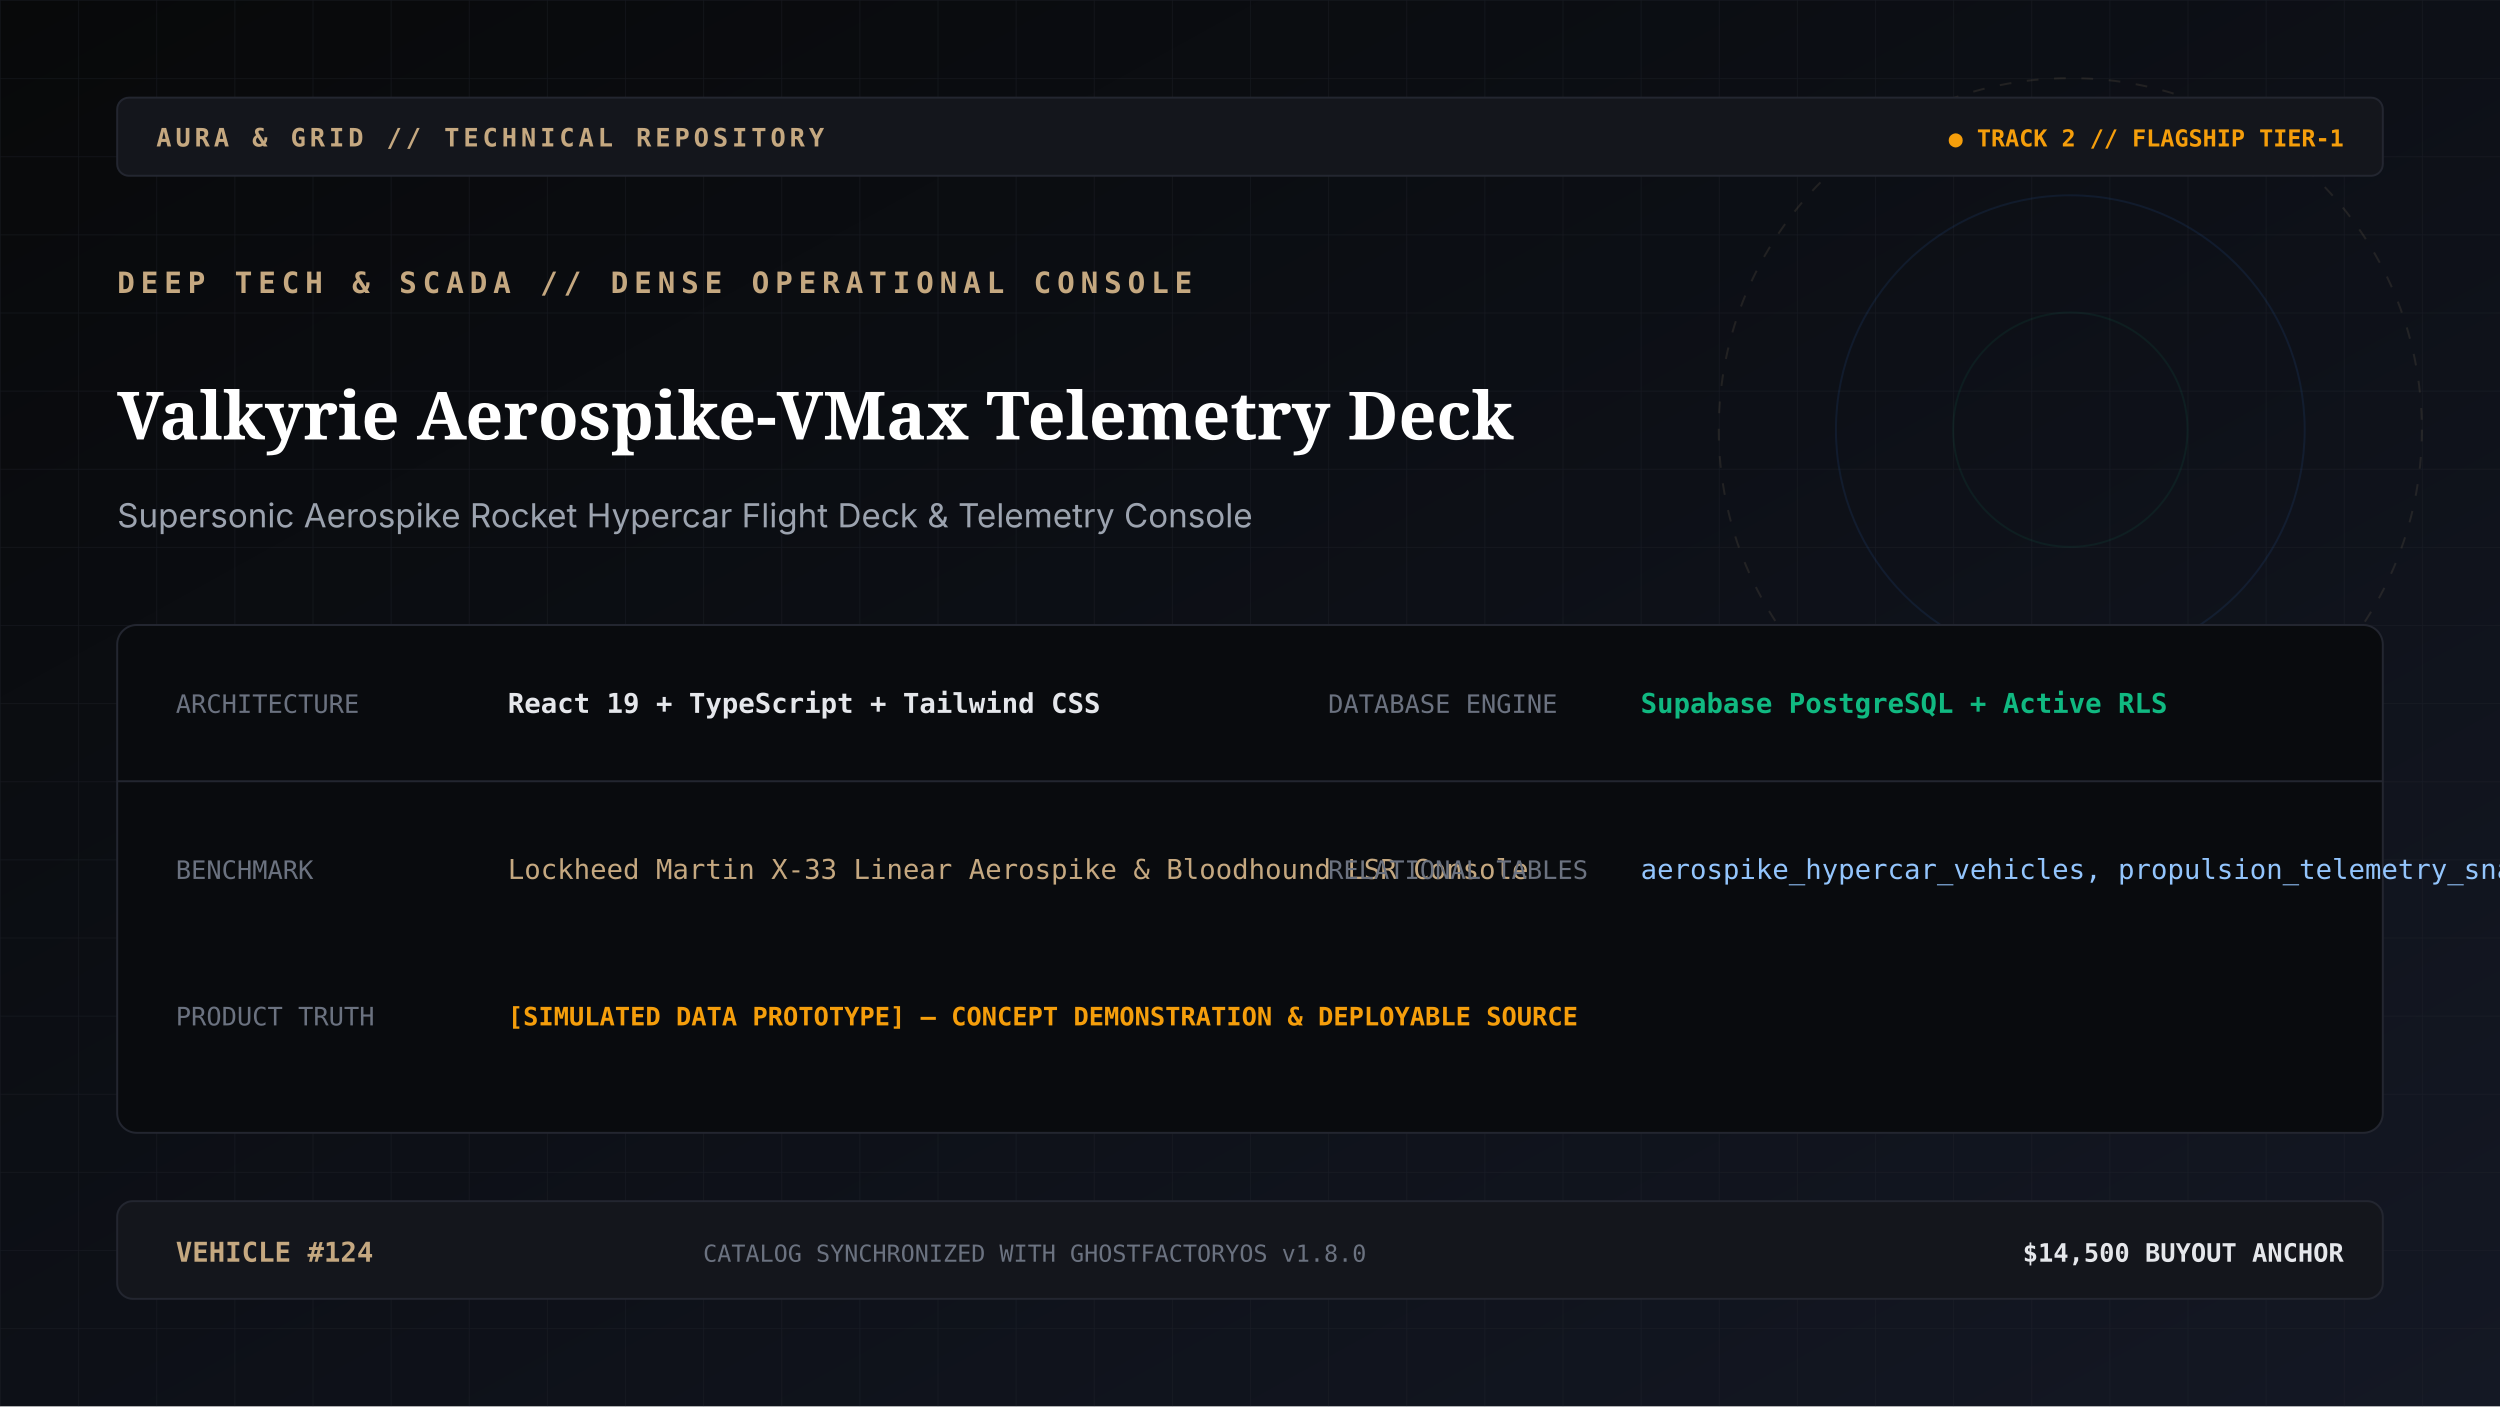
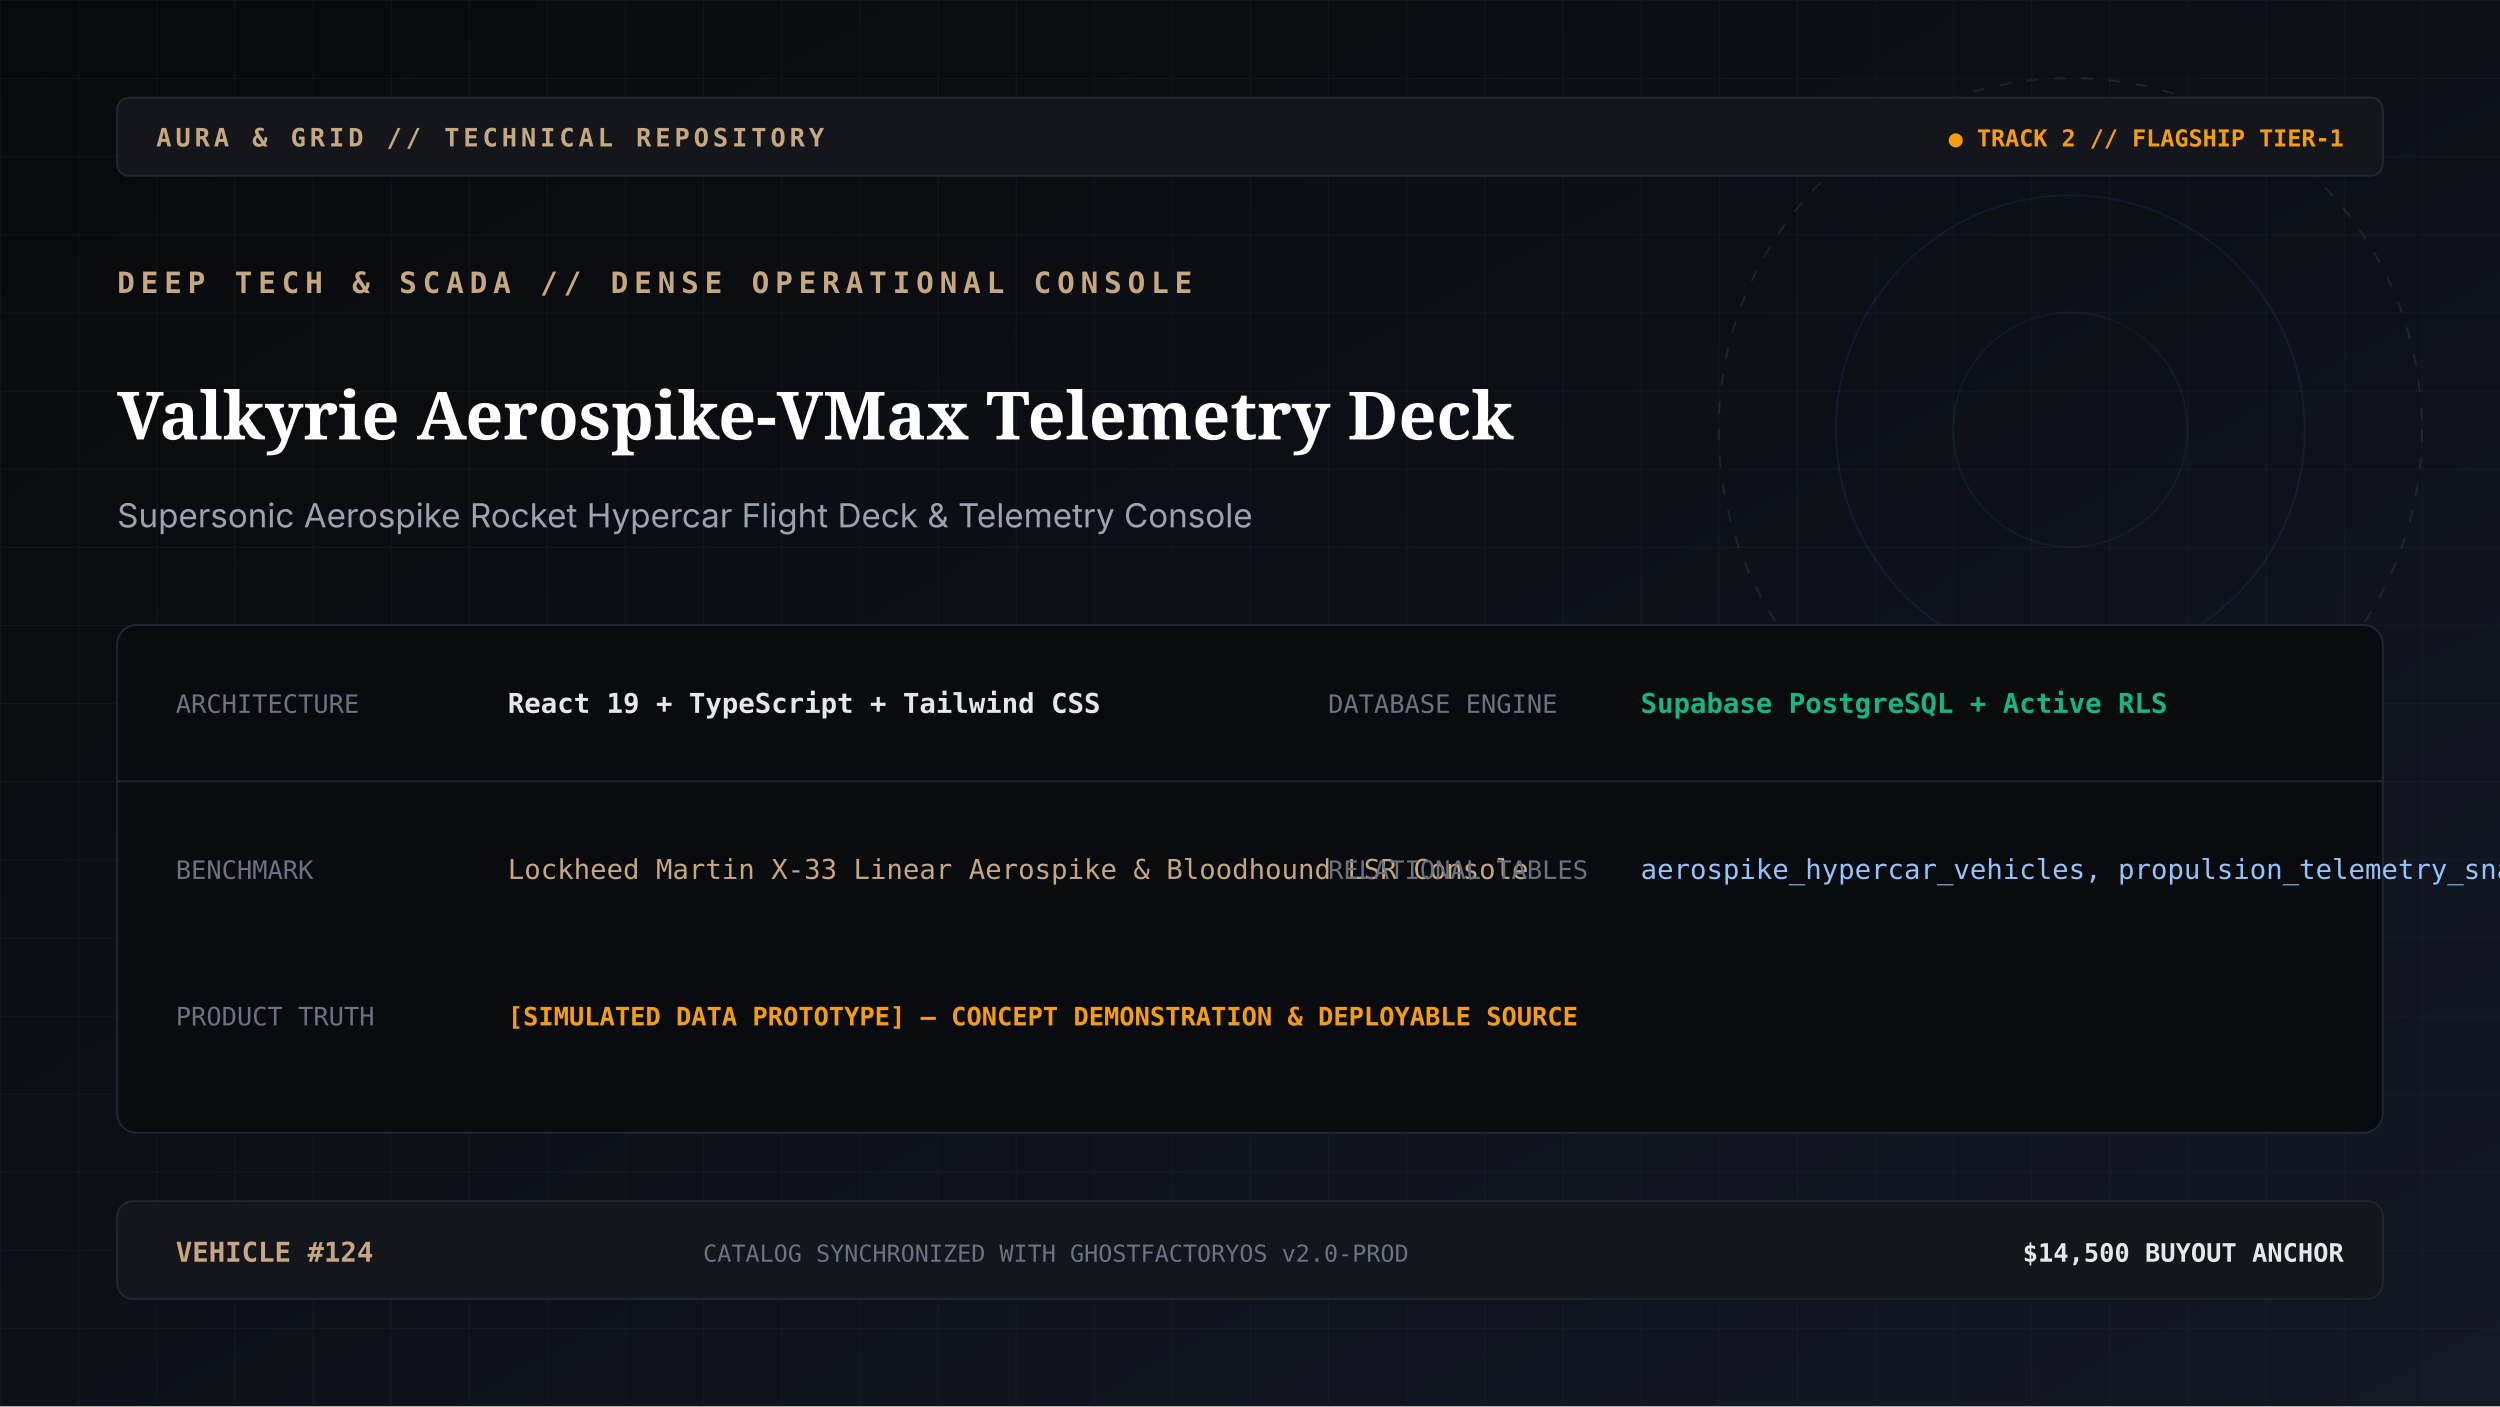
<svg xmlns="http://www.w3.org/2000/svg" width="1280" height="720" viewBox="0 0 1280 720">
  <defs>
    <linearGradient id="bg-124" x1="0%" y1="0%" x2="100%" y2="100%">
      <stop offset="0%" stop-color="#08090A" />
      <stop offset="50%" stop-color="#0D1017" />
      <stop offset="100%" stop-color="#141824" />
    </linearGradient>
    <pattern id="grid-124" width="40" height="40" patternUnits="userSpaceOnUse">
      <path d="M 40 0 L 0 0 0 40" fill="none" stroke="#232630" stroke-width="0.75" stroke-opacity="0.45" />
    </pattern>
  </defs>
  <rect width="1280" height="720" fill="url(#bg-124)" />
  <rect width="1280" height="720" fill="url(#grid-124)" />
  <circle cx="1060" cy="220" r="180" fill="none" stroke="#C5A880" stroke-width="1" stroke-opacity="0.12" stroke-dasharray="6 8" />
  <circle cx="1060" cy="220" r="120" fill="none" stroke="#3B82F6" stroke-width="1" stroke-opacity="0.1" />
  <circle cx="1060" cy="220" r="60" fill="none" stroke="#10B981" stroke-width="1" stroke-opacity="0.08" />
  <rect x="60" y="50" width="1160" height="40" fill="#14161C" rx="6" stroke="#232630" stroke-width="1" />
  <text x="80" y="75" fill="#C5A880" font-family="'JetBrains Mono', monospace" font-size="13" font-weight="600" letter-spacing="2">AURA &amp; GRID // TECHNICAL REPOSITORY</text>
  <text x="1200" y="75" text-anchor="end" fill="#F59E0B" font-family="'JetBrains Mono', monospace" font-size="12" font-weight="bold">● TRACK 2 // FLAGSHIP TIER-1</text>
  <text x="60" y="150" fill="#C5A880" font-family="'JetBrains Mono', monospace" font-size="15" font-weight="bold" letter-spacing="3">DEEP TECH &amp; SCADA // DENSE OPERATIONAL CONSOLE</text>
  <text x="60" y="225" fill="#FFFFFF" font-family="'Playfair Display', Georgia, serif" font-size="34" font-weight="bold">Valkyrie Aerospike-VMax Telemetry Deck</text>
  <text x="60" y="270" fill="#9CA3AF" font-family="'Inter', sans-serif" font-size="17">Supersonic Aerospike Rocket Hypercar Flight Deck &amp; Telemetry Console</text>
  <rect x="60" y="320" width="1160" height="260" fill="#090B0E" rx="10" stroke="#232630" stroke-width="1" />
  <line x1="60" y1="400" x2="1220" y2="400" stroke="#232630" stroke-width="1" />
  <text x="90" y="365" fill="#6B7280" font-family="'JetBrains Mono', monospace" font-size="13">ARCHITECTURE</text>
  <text x="260" y="365" fill="#E5E7EB" font-family="'JetBrains Mono', monospace" font-size="14" font-weight="bold">React 19 + TypeScript + Tailwind CSS</text>
  <text x="680" y="365" fill="#6B7280" font-family="'JetBrains Mono', monospace" font-size="13">DATABASE ENGINE</text>
  <text x="840" y="365" fill="#10B981" font-family="'JetBrains Mono', monospace" font-size="14" font-weight="bold">Supabase PostgreSQL + Active RLS</text>
  <text x="90" y="450" fill="#6B7280" font-family="'JetBrains Mono', monospace" font-size="13">BENCHMARK</text>
  <text x="260" y="450" fill="#C5A880" font-family="'JetBrains Mono', monospace" font-size="14">Lockheed Martin X-33 Linear Aerospike &amp; Bloodhound LSR Console</text>
  <text x="680" y="450" fill="#6B7280" font-family="'JetBrains Mono', monospace" font-size="13">RELATIONAL TABLES</text>
  <text x="840" y="450" fill="#93C5FD" font-family="'JetBrains Mono', monospace" font-size="14">aerospike_hypercar_vehicles, propulsion_telemetry_snapshots, cryo_propellant_logs, velocity_run_records</text>
  <text x="90" y="525" fill="#6B7280" font-family="'JetBrains Mono', monospace" font-size="13">PRODUCT TRUTH</text>
  <text x="260" y="525" fill="#F59E0B" font-family="'JetBrains Mono', monospace" font-size="13" font-weight="600">[SIMULATED DATA PROTOTYPE] — CONCEPT DEMONSTRATION &amp; DEPLOYABLE SOURCE</text>
  <rect x="60" y="615" width="1160" height="50" fill="#14161C" rx="8" stroke="#232630" stroke-width="1" />
  <text x="90" y="646" fill="#C5A880" font-family="'JetBrains Mono', monospace" font-size="14" font-weight="bold">VEHICLE #124</text>
-   <text x="360" y="646" fill="#6B7280" font-family="'JetBrains Mono', monospace" font-size="12">CATALOG SYNCHRONIZED WITH GHOSTFACTORYOS v1.8.0</text>
+   <text x="360" y="646" fill="#6B7280" font-family="'JetBrains Mono', monospace" font-size="12">CATALOG SYNCHRONIZED WITH GHOSTFACTORYOS v2.0-PROD</text>
  <text x="1200" y="646" text-anchor="end" fill="#E5E7EB" font-family="'JetBrains Mono', monospace" font-size="13" font-weight="bold">$14,500 BUYOUT ANCHOR</text>
</svg>
